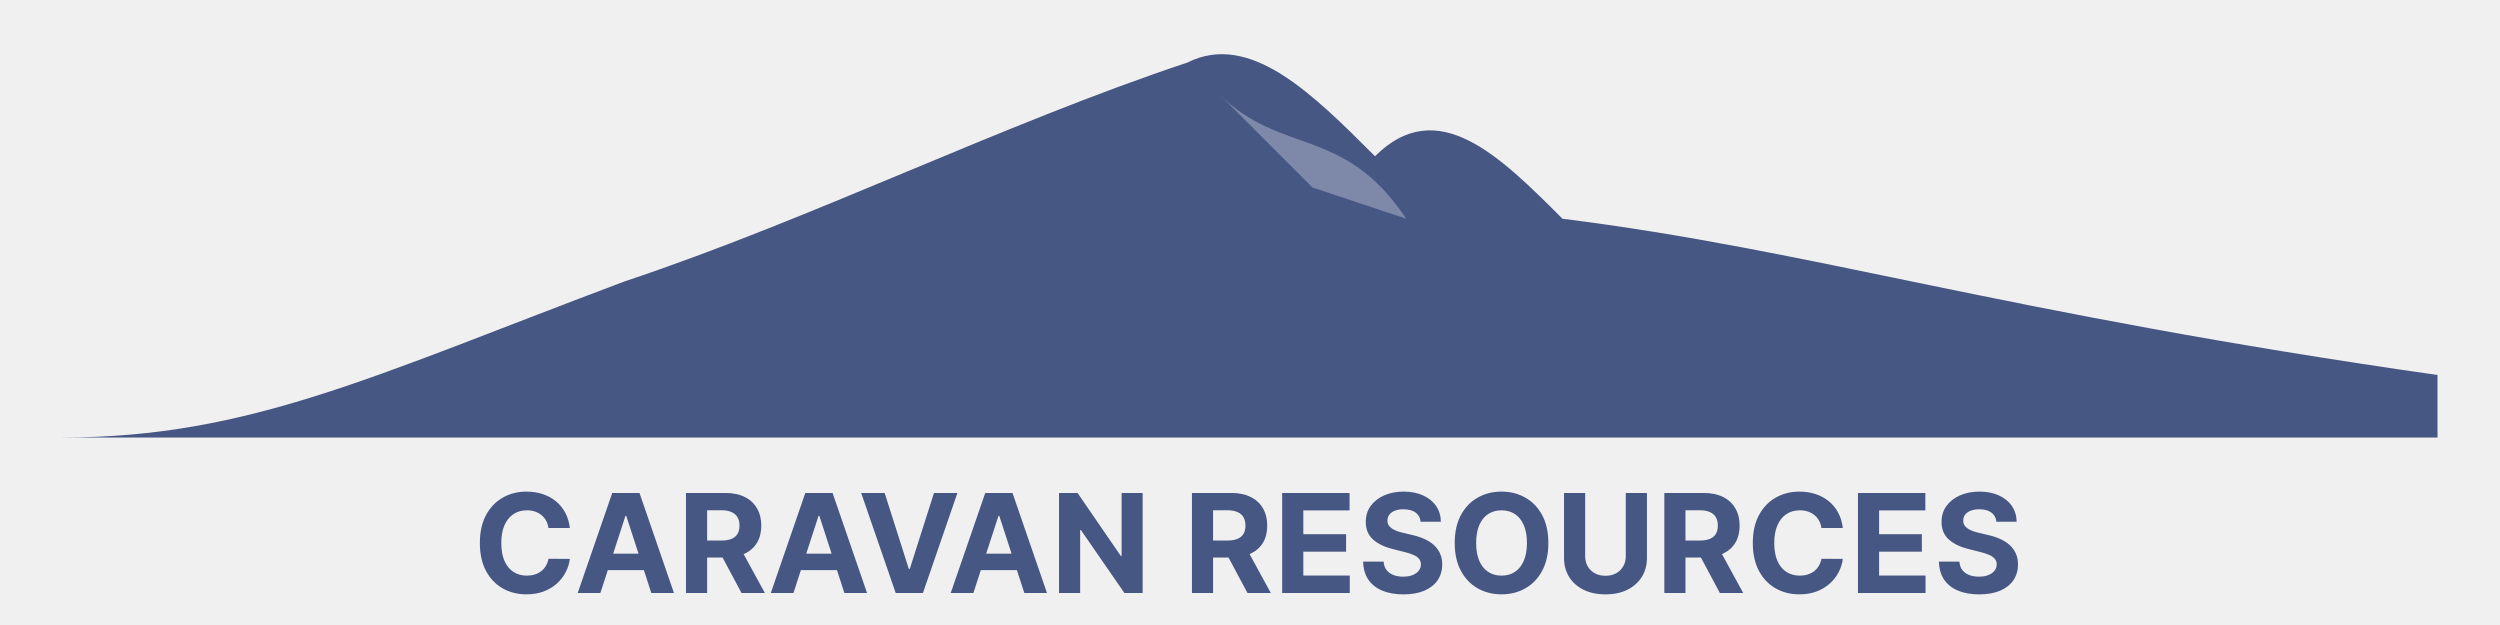
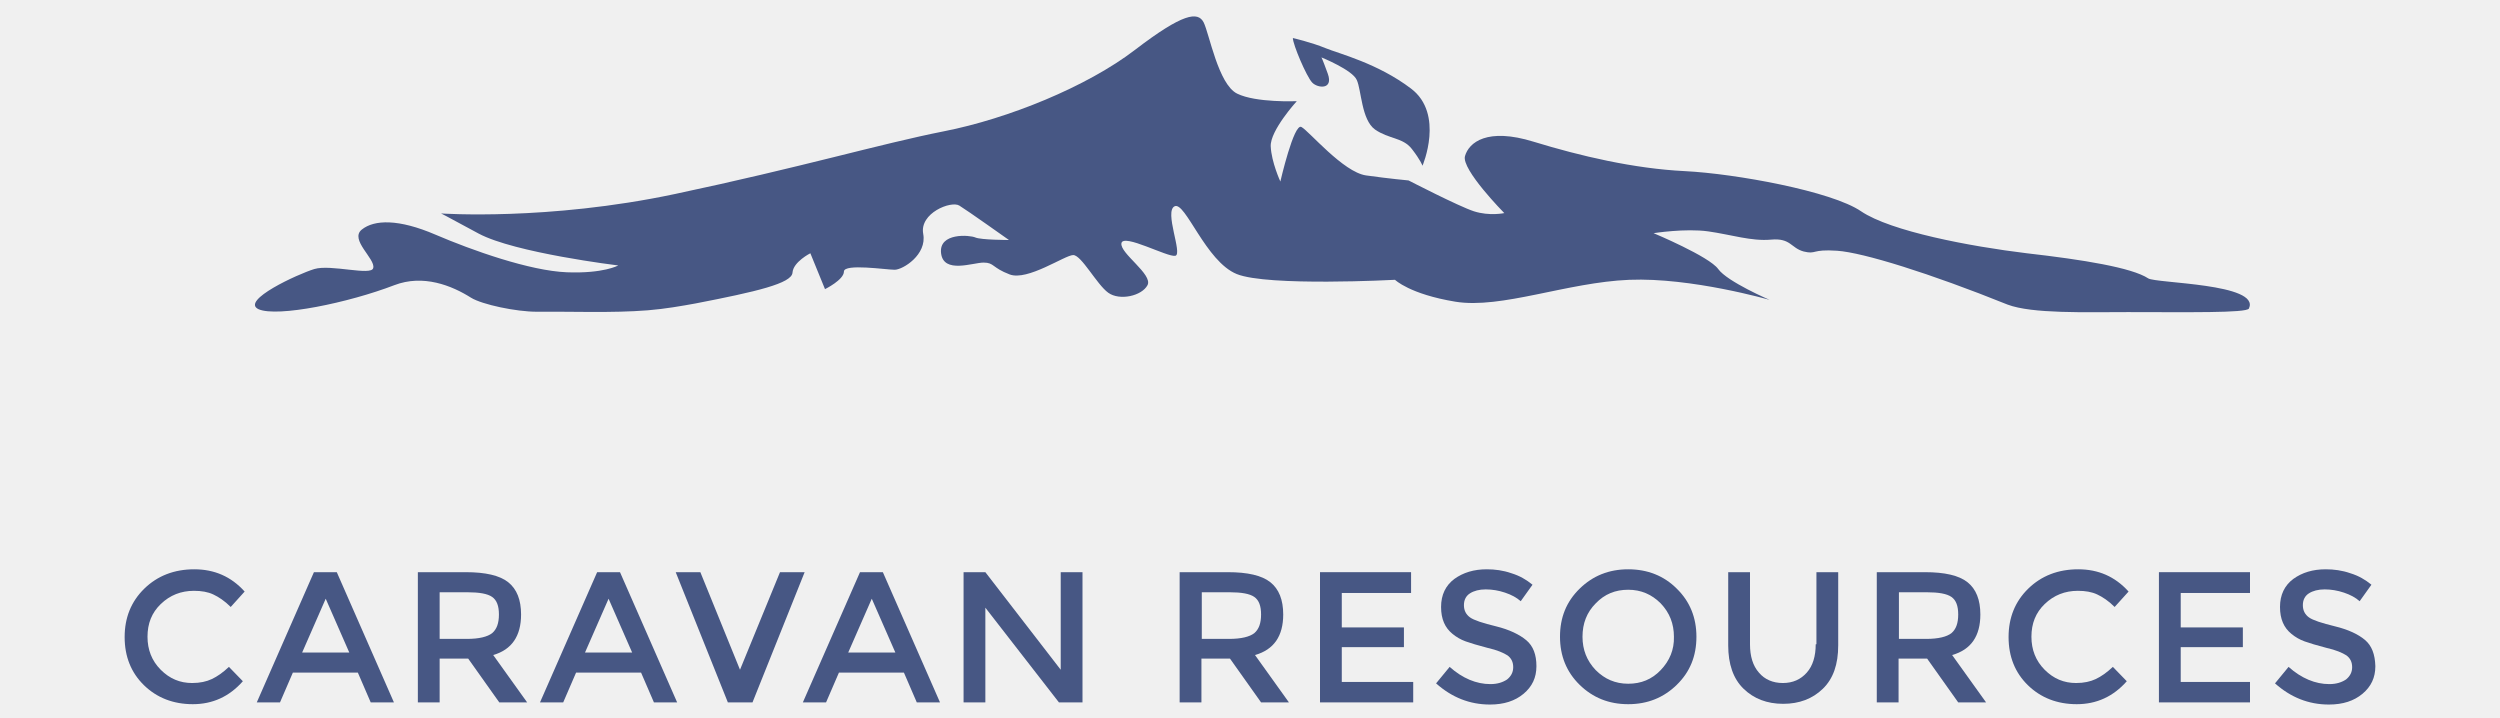
- <svg xmlns="http://www.w3.org/2000/svg" width="256" height="64" viewBox="0 0 256 64" fill="none">
-   <path d="M6.4 44.8C25.6 44.8 38.4 38.4 64 28.8C83.2 22.4 102.4 12.8 121.6 6.4C128 3.2 134.4 9.6 140.8 16C147.2 9.6 153.6 16 160 22.4C185.6 25.6 204.8 32 249.6 38.4V44.8H6.4Z" fill="#475784" />
-   <path d="M124.8 9.6C131.2 16 137.6 12.8 144 22.4L134.4 19.2L124.8 9.6Z" fill="white" fill-opacity="0.3" />
-   <path d="M58.353 54.065H56.163C56.123 53.782 56.041 53.53 55.918 53.31C55.794 53.087 55.636 52.897 55.443 52.74C55.249 52.583 55.026 52.463 54.773 52.38C54.523 52.297 54.251 52.255 53.958 52.255C53.428 52.255 52.966 52.387 52.573 52.65C52.179 52.91 51.874 53.29 51.658 53.79C51.441 54.287 51.333 54.89 51.333 55.6C51.333 56.33 51.441 56.943 51.658 57.44C51.878 57.937 52.184 58.312 52.578 58.565C52.971 58.818 53.426 58.945 53.943 58.945C54.233 58.945 54.501 58.907 54.748 58.83C54.998 58.753 55.219 58.642 55.413 58.495C55.606 58.345 55.766 58.163 55.893 57.95C56.023 57.737 56.113 57.493 56.163 57.22L58.353 57.23C58.296 57.7 58.154 58.153 57.928 58.59C57.704 59.023 57.403 59.412 57.023 59.755C56.646 60.095 56.196 60.365 55.673 60.565C55.153 60.762 54.564 60.86 53.908 60.86C52.994 60.86 52.178 60.653 51.458 60.24C50.741 59.827 50.174 59.228 49.758 58.445C49.344 57.662 49.138 56.713 49.138 55.6C49.138 54.483 49.348 53.533 49.768 52.75C50.188 51.967 50.758 51.37 51.478 50.96C52.198 50.547 53.008 50.34 53.908 50.34C54.501 50.34 55.051 50.423 55.558 50.59C56.068 50.757 56.519 51 56.913 51.32C57.306 51.637 57.626 52.025 57.873 52.485C58.123 52.945 58.283 53.472 58.353 54.065ZM61.478 60.72H59.158L62.693 50.48H65.483L69.013 60.72H66.693L64.128 52.82H64.048L61.478 60.72ZM61.333 56.695H66.813V58.385H61.333V56.695ZM70.245 60.72V50.48H74.285C75.058 50.48 75.718 50.618 76.265 50.895C76.815 51.168 77.233 51.557 77.52 52.06C77.81 52.56 77.955 53.148 77.955 53.825C77.955 54.505 77.808 55.09 77.515 55.58C77.222 56.067 76.797 56.44 76.24 56.7C75.687 56.96 75.017 57.09 74.23 57.09H71.525V55.35H73.88C74.293 55.35 74.637 55.293 74.91 55.18C75.183 55.067 75.387 54.897 75.52 54.67C75.657 54.443 75.725 54.162 75.725 53.825C75.725 53.485 75.657 53.198 75.52 52.965C75.387 52.732 75.182 52.555 74.905 52.435C74.632 52.312 74.287 52.25 73.87 52.25H72.41V60.72H70.245ZM75.775 56.06L78.32 60.72H75.93L73.44 56.06H75.775ZM81.25 60.72H78.93L82.465 50.48H85.255L88.785 60.72H86.465L83.9 52.82H83.82L81.25 60.72ZM81.105 56.695H86.585V58.385H81.105V56.695ZM90.589 50.48L93.064 58.26H93.159L95.639 50.48H98.039L94.509 60.72H91.719L88.184 50.48H90.589ZM99.675 60.72H97.355L100.89 50.48H103.68L107.21 60.72H104.89L102.325 52.82H102.245L99.675 60.72ZM99.53 56.695H105.01V58.385H99.53V56.695ZM117.008 50.48V60.72H115.138L110.683 54.275H110.608V60.72H108.443V50.48H110.343L114.763 56.92H114.853V50.48H117.008ZM122.055 60.72V50.48H126.095C126.868 50.48 127.528 50.618 128.075 50.895C128.625 51.168 129.043 51.557 129.33 52.06C129.62 52.56 129.765 53.148 129.765 53.825C129.765 54.505 129.618 55.09 129.325 55.58C129.032 56.067 128.607 56.44 128.05 56.7C127.497 56.96 126.827 57.09 126.04 57.09H123.335V55.35H125.69C126.103 55.35 126.447 55.293 126.72 55.18C126.993 55.067 127.197 54.897 127.33 54.67C127.467 54.443 127.535 54.162 127.535 53.825C127.535 53.485 127.467 53.198 127.33 52.965C127.197 52.732 126.992 52.555 126.715 52.435C126.442 52.312 126.097 52.25 125.68 52.25H124.22V60.72H122.055ZM127.585 56.06L130.13 60.72H127.74L125.25 56.06H127.585ZM131.295 60.72V50.48H138.195V52.265H133.46V54.705H137.84V56.49H133.46V58.935H138.215V60.72H131.295ZM145.471 53.425C145.431 53.022 145.26 52.708 144.956 52.485C144.653 52.262 144.241 52.15 143.721 52.15C143.368 52.15 143.07 52.2 142.826 52.3C142.583 52.397 142.396 52.532 142.266 52.705C142.14 52.878 142.076 53.075 142.076 53.295C142.07 53.478 142.108 53.638 142.191 53.775C142.278 53.912 142.396 54.03 142.546 54.13C142.696 54.227 142.87 54.312 143.066 54.385C143.263 54.455 143.473 54.515 143.696 54.565L144.616 54.785C145.063 54.885 145.473 55.018 145.846 55.185C146.22 55.352 146.543 55.557 146.816 55.8C147.09 56.043 147.301 56.33 147.451 56.66C147.605 56.99 147.683 57.368 147.686 57.795C147.683 58.422 147.523 58.965 147.206 59.425C146.893 59.882 146.44 60.237 145.846 60.49C145.256 60.74 144.545 60.865 143.711 60.865C142.885 60.865 142.165 60.738 141.551 60.485C140.941 60.232 140.465 59.857 140.121 59.36C139.781 58.86 139.603 58.242 139.586 57.505H141.681C141.705 57.848 141.803 58.135 141.976 58.365C142.153 58.592 142.388 58.763 142.681 58.88C142.978 58.993 143.313 59.05 143.686 59.05C144.053 59.05 144.371 58.997 144.641 58.89C144.915 58.783 145.126 58.635 145.276 58.445C145.426 58.255 145.501 58.037 145.501 57.79C145.501 57.56 145.433 57.367 145.296 57.21C145.163 57.053 144.966 56.92 144.706 56.81C144.45 56.7 144.135 56.6 143.761 56.51L142.646 56.23C141.783 56.02 141.101 55.692 140.601 55.245C140.101 54.798 139.853 54.197 139.856 53.44C139.853 52.82 140.018 52.278 140.351 51.815C140.688 51.352 141.15 50.99 141.736 50.73C142.323 50.47 142.99 50.34 143.736 50.34C144.496 50.34 145.16 50.47 145.726 50.73C146.296 50.99 146.74 51.352 147.056 51.815C147.373 52.278 147.536 52.815 147.546 53.425H145.471ZM158.553 55.6C158.553 56.717 158.341 57.667 157.918 58.45C157.498 59.233 156.924 59.832 156.198 60.245C155.474 60.655 154.661 60.86 153.758 60.86C152.848 60.86 152.031 60.653 151.308 60.24C150.584 59.827 150.013 59.228 149.593 58.445C149.173 57.662 148.963 56.713 148.963 55.6C148.963 54.483 149.173 53.533 149.593 52.75C150.013 51.967 150.584 51.37 151.308 50.96C152.031 50.547 152.848 50.34 153.758 50.34C154.661 50.34 155.474 50.547 156.198 50.96C156.924 51.37 157.498 51.967 157.918 52.75C158.341 53.533 158.553 54.483 158.553 55.6ZM156.358 55.6C156.358 54.877 156.249 54.267 156.033 53.77C155.819 53.273 155.518 52.897 155.128 52.64C154.738 52.383 154.281 52.255 153.758 52.255C153.234 52.255 152.778 52.383 152.388 52.64C151.998 52.897 151.694 53.273 151.478 53.77C151.264 54.267 151.158 54.877 151.158 55.6C151.158 56.323 151.264 56.933 151.478 57.43C151.694 57.927 151.998 58.303 152.388 58.56C152.778 58.817 153.234 58.945 153.758 58.945C154.281 58.945 154.738 58.817 155.128 58.56C155.518 58.303 155.819 57.927 156.033 57.43C156.249 56.933 156.358 56.323 156.358 55.6ZM166.481 50.48H168.646V57.13C168.646 57.877 168.468 58.53 168.111 59.09C167.758 59.65 167.263 60.087 166.626 60.4C165.99 60.71 165.248 60.865 164.401 60.865C163.551 60.865 162.808 60.71 162.171 60.4C161.535 60.087 161.04 59.65 160.686 59.09C160.333 58.53 160.156 57.877 160.156 57.13V50.48H162.321V56.945C162.321 57.335 162.406 57.682 162.576 57.985C162.75 58.288 162.993 58.527 163.306 58.7C163.62 58.873 163.985 58.96 164.401 58.96C164.821 58.96 165.186 58.873 165.496 58.7C165.81 58.527 166.051 58.288 166.221 57.985C166.395 57.682 166.481 57.335 166.481 56.945V50.48ZM170.428 60.72V50.48H174.468C175.241 50.48 175.901 50.618 176.448 50.895C176.998 51.168 177.416 51.557 177.703 52.06C177.993 52.56 178.138 53.148 178.138 53.825C178.138 54.505 177.991 55.09 177.698 55.58C177.404 56.067 176.979 56.44 176.423 56.7C175.869 56.96 175.199 57.09 174.413 57.09H171.708V55.35H174.063C174.476 55.35 174.819 55.293 175.093 55.18C175.366 55.067 175.569 54.897 175.703 54.67C175.839 54.443 175.908 54.162 175.908 53.825C175.908 53.485 175.839 53.198 175.703 52.965C175.569 52.732 175.364 52.555 175.088 52.435C174.814 52.312 174.469 52.25 174.053 52.25H172.593V60.72H170.428ZM175.958 56.06L178.503 60.72H176.113L173.623 56.06H175.958ZM188.703 54.065H186.513C186.473 53.782 186.391 53.53 186.268 53.31C186.144 53.087 185.986 52.897 185.793 52.74C185.599 52.583 185.376 52.463 185.123 52.38C184.873 52.297 184.601 52.255 184.308 52.255C183.778 52.255 183.316 52.387 182.923 52.65C182.529 52.91 182.224 53.29 182.008 53.79C181.791 54.287 181.683 54.89 181.683 55.6C181.683 56.33 181.791 56.943 182.008 57.44C182.228 57.937 182.534 58.312 182.928 58.565C183.321 58.818 183.776 58.945 184.293 58.945C184.583 58.945 184.851 58.907 185.098 58.83C185.348 58.753 185.569 58.642 185.763 58.495C185.956 58.345 186.116 58.163 186.243 57.95C186.373 57.737 186.463 57.493 186.513 57.22L188.703 57.23C188.646 57.7 188.504 58.153 188.278 58.59C188.054 59.023 187.753 59.412 187.373 59.755C186.996 60.095 186.546 60.365 186.023 60.565C185.503 60.762 184.914 60.86 184.258 60.86C183.344 60.86 182.528 60.653 181.808 60.24C181.091 59.827 180.524 59.228 180.108 58.445C179.694 57.662 179.488 56.713 179.488 55.6C179.488 54.483 179.698 53.533 180.118 52.75C180.538 51.967 181.108 51.37 181.828 50.96C182.548 50.547 183.358 50.34 184.258 50.34C184.851 50.34 185.401 50.423 185.908 50.59C186.418 50.757 186.869 51 187.263 51.32C187.656 51.637 187.976 52.025 188.223 52.485C188.473 52.945 188.633 53.472 188.703 54.065ZM190.255 60.72V50.48H197.155V52.265H192.42V54.705H196.8V56.49H192.42V58.935H197.175V60.72H190.255ZM204.431 53.425C204.391 53.022 204.22 52.708 203.916 52.485C203.613 52.262 203.201 52.15 202.681 52.15C202.328 52.15 202.03 52.2 201.786 52.3C201.543 52.397 201.356 52.532 201.226 52.705C201.1 52.878 201.036 53.075 201.036 53.295C201.03 53.478 201.068 53.638 201.151 53.775C201.238 53.912 201.356 54.03 201.506 54.13C201.656 54.227 201.83 54.312 202.026 54.385C202.223 54.455 202.433 54.515 202.656 54.565L203.576 54.785C204.023 54.885 204.433 55.018 204.806 55.185C205.18 55.352 205.503 55.557 205.776 55.8C206.05 56.043 206.261 56.33 206.411 56.66C206.565 56.99 206.643 57.368 206.646 57.795C206.643 58.422 206.483 58.965 206.166 59.425C205.853 59.882 205.4 60.237 204.806 60.49C204.216 60.74 203.505 60.865 202.671 60.865C201.845 60.865 201.125 60.738 200.511 60.485C199.901 60.232 199.425 59.857 199.081 59.36C198.741 58.86 198.563 58.242 198.546 57.505H200.641C200.665 57.848 200.763 58.135 200.936 58.365C201.113 58.592 201.348 58.763 201.641 58.88C201.938 58.993 202.273 59.05 202.646 59.05C203.013 59.05 203.331 58.997 203.601 58.89C203.875 58.783 204.086 58.635 204.236 58.445C204.386 58.255 204.461 58.037 204.461 57.79C204.461 57.56 204.393 57.367 204.256 57.21C204.123 57.053 203.926 56.92 203.666 56.81C203.41 56.7 203.095 56.6 202.721 56.51L201.606 56.23C200.743 56.02 200.061 55.692 199.561 55.245C199.061 54.798 198.813 54.197 198.816 53.44C198.813 52.82 198.978 52.278 199.311 51.815C199.648 51.352 200.11 50.99 200.696 50.73C201.283 50.47 201.95 50.34 202.696 50.34C203.456 50.34 204.12 50.47 204.686 50.73C205.256 50.99 205.7 51.352 206.016 51.815C206.333 52.278 206.496 52.815 206.506 53.425H204.431Z" fill="#475784" />
+ <svg xmlns="http://www.w3.org/2000/svg" width="338" height="97" viewBox="0 0 338 97" fill="none">
+   <path d="M287.686 42.195C295.654 42.195 303.766 42.341 304.055 41.71C305.649 38.315 291.453 38.315 290.439 37.636C288.218 36.181 281.651 35.114 274.021 34.241C266.392 33.32 255.625 31.283 251.617 28.567C247.657 25.851 234.62 23.474 227.764 23.135C220.907 22.795 213.664 21.098 207.339 19.158C201.062 17.218 198.599 19.255 198.068 21.098C197.537 22.892 203.38 28.809 203.38 28.809C203.38 28.809 201.4 29.246 199.275 28.567C197.199 27.888 190.439 24.396 190.439 24.396C190.439 24.396 187.783 24.153 184.693 23.717C181.603 23.28 176.967 17.703 175.953 17.169C174.939 16.587 173.104 24.541 173.104 24.541C173.104 24.541 171.897 21.922 171.801 19.788C171.704 17.654 175.326 13.677 175.326 13.677C175.326 13.677 169.821 13.92 167.262 12.659C164.703 11.398 163.495 4.511 162.723 3.007C161.95 1.552 159.971 1.746 153.452 6.742C146.933 11.737 136.262 16.054 127.619 17.751C119.024 19.449 108.401 22.601 91.212 26.239C74.022 29.876 59.633 28.858 59.633 28.858C59.633 28.858 59.874 28.955 64.703 31.574C69.58 34.193 83.583 35.89 83.583 35.89C83.583 35.89 81.603 37.006 76.629 36.812C71.656 36.618 63.834 33.853 58.86 31.719C53.887 29.585 50.603 29.682 48.913 31.04C47.224 32.398 50.797 35.017 50.459 36.23C50.266 37.345 44.713 35.696 42.492 36.375C40.27 37.054 32.448 40.643 34.959 41.807C37.518 42.923 47.127 40.934 53.307 38.558C57.219 37.054 61.081 38.606 63.689 40.255C65.186 41.177 69.773 42.147 72.573 42.147C77.064 42.098 82.762 42.341 87.59 41.953C89.956 41.759 92.129 41.371 94.012 41.031C102.269 39.431 107.049 38.315 107.146 36.86C107.243 35.405 109.56 34.241 109.56 34.241L111.54 39.091C111.54 39.091 114.099 37.83 114.099 36.715C114.099 35.599 119.845 36.472 120.956 36.472C122.066 36.472 125.35 34.435 124.819 31.622C124.287 28.809 128.585 27.112 129.696 27.791C130.806 28.47 136.407 32.447 136.407 32.447C136.407 32.447 132.641 32.447 131.868 32.107C131.096 31.768 126.895 31.428 127.233 34.241C127.571 37.054 131.53 35.502 132.979 35.502C134.427 35.502 134.09 36.181 136.504 37.103C138.918 38.024 143.988 34.484 145.099 34.484C146.209 34.484 148.285 38.461 149.831 39.576C151.376 40.692 154.369 40.013 155.142 38.558C155.915 37.103 151.376 34.241 151.617 32.883C151.859 31.525 157.894 34.823 158.908 34.581C159.922 34.338 157.363 28.567 158.812 27.888C160.26 27.209 163.013 35.357 167.213 37.054C171.414 38.752 188.604 37.83 188.604 37.83C188.604 37.83 190.584 39.77 196.764 40.789C202.945 41.807 211.878 38.17 220.279 37.83C228.681 37.491 239.256 40.546 239.256 40.546C239.256 40.546 233.51 38.073 232.303 36.375C231.096 34.678 223.563 31.525 223.563 31.525C223.563 31.525 227.86 30.846 230.951 31.283C234.041 31.719 236.793 32.641 239.449 32.398C242.105 32.156 242.105 33.514 243.843 33.999C245.63 34.435 244.857 33.659 248.382 33.902C251.907 34.144 260.936 36.957 271.414 41.177C274.746 42.438 281.94 42.195 287.686 42.195Z" fill="#475784" />
+   <path d="M179.526 9.991C178.753 7.857 178.657 7.76 178.657 7.76C178.657 7.76 182.858 9.458 183.437 10.816C184.065 12.174 184.065 16.199 185.9 17.509C187.783 18.818 189.666 18.576 190.873 20.128C192.08 21.68 192.322 22.407 192.322 22.407C192.322 22.407 195.315 15.423 190.777 11.98C186.238 8.536 181.071 7.275 179.188 6.499C177.305 5.723 174.794 5.141 174.794 5.141C174.794 6.014 176.629 10.331 177.401 11.155C178.126 11.931 180.299 12.174 179.526 9.991Z" fill="#475784" />
+   <path d="M26.219 79.879C27.233 79.879 28.102 80.025 28.826 80.365C29.551 80.704 30.372 81.237 31.192 82.062L33.076 79.977C31.241 77.939 28.971 76.969 26.267 76.969C23.563 76.969 21.294 77.843 19.507 79.588C17.721 81.335 16.852 83.517 16.852 86.136C16.852 88.755 17.721 90.938 19.459 92.635C21.197 94.332 23.418 95.206 26.074 95.206C28.73 95.206 30.999 94.187 32.834 92.102L30.951 90.162C30.13 90.938 29.358 91.471 28.633 91.811C27.909 92.15 27.04 92.344 25.978 92.344C24.336 92.344 22.936 91.762 21.728 90.549C20.521 89.337 19.942 87.834 19.942 86.088C19.942 84.293 20.521 82.838 21.728 81.674C22.984 80.462 24.481 79.879 26.219 79.879Z" fill="#475784" />
+   <path d="M42.443 77.358L34.717 94.963H37.856L39.594 90.938H48.382L50.12 94.963H53.259L45.533 77.358H42.443ZM40.85 88.222L44.036 80.947L47.223 88.222H40.85Z" fill="#475784" />
+   <path d="M70.449 83.081C70.449 81.092 69.869 79.637 68.71 78.716C67.552 77.794 65.62 77.358 62.964 77.358H56.494V94.963H59.44V89.046H63.302L67.503 94.963H71.27L66.682 88.561C69.193 87.834 70.449 85.991 70.449 83.081ZM63.109 86.379H59.44V80.074H63.206C64.799 80.074 65.91 80.268 66.538 80.704C67.165 81.141 67.455 81.917 67.455 83.081C67.455 84.245 67.165 85.069 66.538 85.603C65.91 86.088 64.799 86.379 63.109 86.379Z" fill="#475784" />
+   <path d="M80.734 77.358L73.008 94.963H76.146L77.885 90.938H86.673L88.411 94.963H91.549L83.824 77.358H80.734ZM79.092 88.222L82.279 80.947L85.466 88.222H79.092Z" fill="#475784" />
+   <path d="M105.456 77.358L100.048 90.55L94.688 77.358H91.356L98.406 94.963H101.738L108.788 77.358H105.456Z" fill="#475784" />
+   <path d="M116.272 77.358L108.546 94.963H111.684L113.423 90.938H122.211L123.949 94.963H127.088L119.362 77.358H116.272ZM114.678 88.222L117.865 80.947L121.052 88.222H114.678Z" fill="#475784" />
+   <path d="M143.409 90.55L133.22 77.358H130.275V94.963H133.22V82.159L143.167 94.963H146.354V77.358H143.409V90.55Z" fill="#475784" />
+   <path d="M173.491 83.081C173.491 81.092 172.911 79.637 171.752 78.716C170.594 77.794 168.662 77.358 166.006 77.358H159.488V94.963H162.433V89.046H166.296L170.497 94.963H174.263L169.676 88.561C172.235 87.834 173.491 85.991 173.491 83.081ZM166.151 86.379H162.482V80.074H166.248C167.841 80.074 168.952 80.268 169.58 80.704C170.207 81.141 170.497 81.917 170.497 83.081C170.497 84.245 170.207 85.069 169.58 85.603C168.952 86.088 167.841 86.379 166.151 86.379Z" fill="#475784" />
+   <path d="M181.409 87.494H189.811V84.827H181.409V80.171H190.777V77.358H178.464V94.963H191.066V92.199H181.409V87.494Z" fill="#475784" />
+   <path d="M202.269 84.681C200.482 84.245 199.275 83.856 198.744 83.469C198.213 83.081 197.923 82.547 197.923 81.82C197.923 81.092 198.213 80.558 198.744 80.219C199.275 79.879 199.999 79.686 200.868 79.686C201.738 79.686 202.607 79.831 203.476 80.122C204.345 80.413 205.069 80.801 205.6 81.286L207.194 79.055C206.373 78.376 205.456 77.843 204.345 77.503C203.234 77.115 202.124 76.969 201.013 76.969C199.275 76.969 197.826 77.406 196.619 78.279C195.46 79.152 194.833 80.413 194.833 82.062C194.833 83.711 195.364 84.875 196.378 85.7C196.909 86.136 197.488 86.475 198.164 86.718C198.84 86.96 199.806 87.251 201.11 87.591C202.414 87.882 203.283 88.27 203.814 88.609C204.345 88.998 204.586 89.531 204.586 90.21C204.586 90.889 204.297 91.422 203.766 91.859C203.186 92.247 202.462 92.49 201.496 92.49C199.613 92.49 197.73 91.713 195.992 90.162L194.157 92.392C196.281 94.284 198.696 95.254 201.448 95.254C203.331 95.254 204.828 94.769 205.987 93.799C207.146 92.829 207.725 91.617 207.725 90.064C207.725 88.513 207.29 87.349 206.373 86.573C205.456 85.796 204.055 85.118 202.269 84.681Z" fill="#475784" />
+   <path d="M220.134 76.969C217.527 76.969 215.354 77.843 213.567 79.588C211.781 81.335 210.912 83.469 210.912 86.088C210.912 88.658 211.781 90.841 213.567 92.587C215.354 94.332 217.527 95.206 220.134 95.206C222.742 95.206 224.914 94.332 226.701 92.587C228.488 90.841 229.357 88.707 229.357 86.088C229.357 83.517 228.488 81.335 226.701 79.588C224.963 77.843 222.742 76.969 220.134 76.969ZM224.528 90.598C223.321 91.859 221.872 92.441 220.134 92.441C218.396 92.441 216.947 91.811 215.74 90.598C214.533 89.337 213.954 87.834 213.954 86.088C213.954 84.293 214.533 82.79 215.74 81.577C216.947 80.316 218.396 79.734 220.134 79.734C221.872 79.734 223.321 80.365 224.528 81.577C225.735 82.838 226.315 84.341 226.315 86.088C226.363 87.834 225.735 89.337 224.528 90.598Z" fill="#475784" />
+   <path d="M245.484 87.106C245.484 88.707 245.098 90.016 244.277 90.938C243.456 91.859 242.394 92.344 241.042 92.344C239.69 92.344 238.579 91.859 237.807 90.938C236.986 90.016 236.6 88.707 236.6 87.106V77.358H233.654V87.252C233.654 89.774 234.33 91.762 235.731 93.12C237.131 94.478 238.917 95.157 241.09 95.157C243.263 95.157 245.05 94.478 246.45 93.12C247.85 91.762 248.526 89.822 248.526 87.252V77.358H245.581V87.106H245.484Z" fill="#475784" />
+   <path d="M267.744 83.081C267.744 81.092 267.165 79.637 266.006 78.716C264.847 77.794 262.915 77.358 260.26 77.358H253.741V94.963H256.687V89.046H260.549L264.75 94.963H268.517L263.929 88.561C266.489 87.834 267.744 85.991 267.744 83.081ZM260.405 86.379H256.735V80.074H260.501C262.095 80.074 263.205 80.268 263.833 80.704C264.461 81.141 264.75 81.917 264.75 83.081C264.75 84.245 264.461 85.069 263.833 85.603C263.205 86.088 262.095 86.379 260.405 86.379Z" fill="#475784" />
+   <path d="M280.926 79.879C281.94 79.879 282.809 80.025 283.533 80.365C284.258 80.704 285.079 81.237 285.899 82.062L287.783 79.977C285.948 77.939 283.678 76.969 280.974 76.969C278.27 76.969 276.001 77.843 274.214 79.588C272.428 81.335 271.559 83.517 271.559 86.136C271.559 88.755 272.428 90.938 274.166 92.635C275.904 94.332 278.125 95.206 280.781 95.206C283.437 95.206 285.706 94.187 287.541 92.102L285.658 90.162C284.837 90.938 284.065 91.471 283.34 91.811C282.616 92.15 281.747 92.344 280.685 92.344C279.043 92.344 277.643 91.762 276.435 90.549C275.228 89.337 274.649 87.834 274.649 86.088C274.649 84.293 275.228 82.838 276.435 81.674C277.691 80.462 279.188 79.879 280.926 79.879Z" fill="#475784" />
+   <path d="M294.833 87.494H303.234V84.827H294.833V80.171H304.2V77.358H291.887V94.963H304.2V92.199H294.833V87.494Z" fill="#475784" />
+   <path d="M319.748 86.524C318.831 85.748 317.479 85.118 315.692 84.681C313.906 84.245 312.698 83.856 312.167 83.469C311.636 83.081 311.346 82.547 311.346 81.82C311.346 81.092 311.636 80.558 312.167 80.219C312.698 79.879 313.423 79.686 314.292 79.686C315.161 79.686 316.03 79.831 316.899 80.122C317.768 80.413 318.493 80.801 319.024 81.286L320.617 79.055C319.796 78.376 318.879 77.843 317.768 77.503C316.658 77.115 315.547 76.969 314.437 76.969C312.698 76.969 311.25 77.406 310.043 78.279C308.884 79.152 308.256 80.413 308.256 82.062C308.256 83.711 308.787 84.875 309.801 85.7C310.332 86.136 310.912 86.475 311.588 86.718C312.264 86.96 313.23 87.251 314.533 87.591C315.837 87.882 316.706 88.27 317.237 88.609C317.768 88.998 318.01 89.531 318.01 90.21C318.01 90.889 317.72 91.422 317.189 91.859C316.61 92.247 315.885 92.49 314.92 92.49C313.036 92.49 311.153 91.713 309.415 90.162L307.58 92.392C309.705 94.284 312.119 95.254 314.871 95.254C316.754 95.254 318.251 94.769 319.41 93.799C320.569 92.829 321.148 91.617 321.148 90.064C321.1 88.464 320.666 87.3 319.748 86.524Z" fill="#475784" />
</svg>
